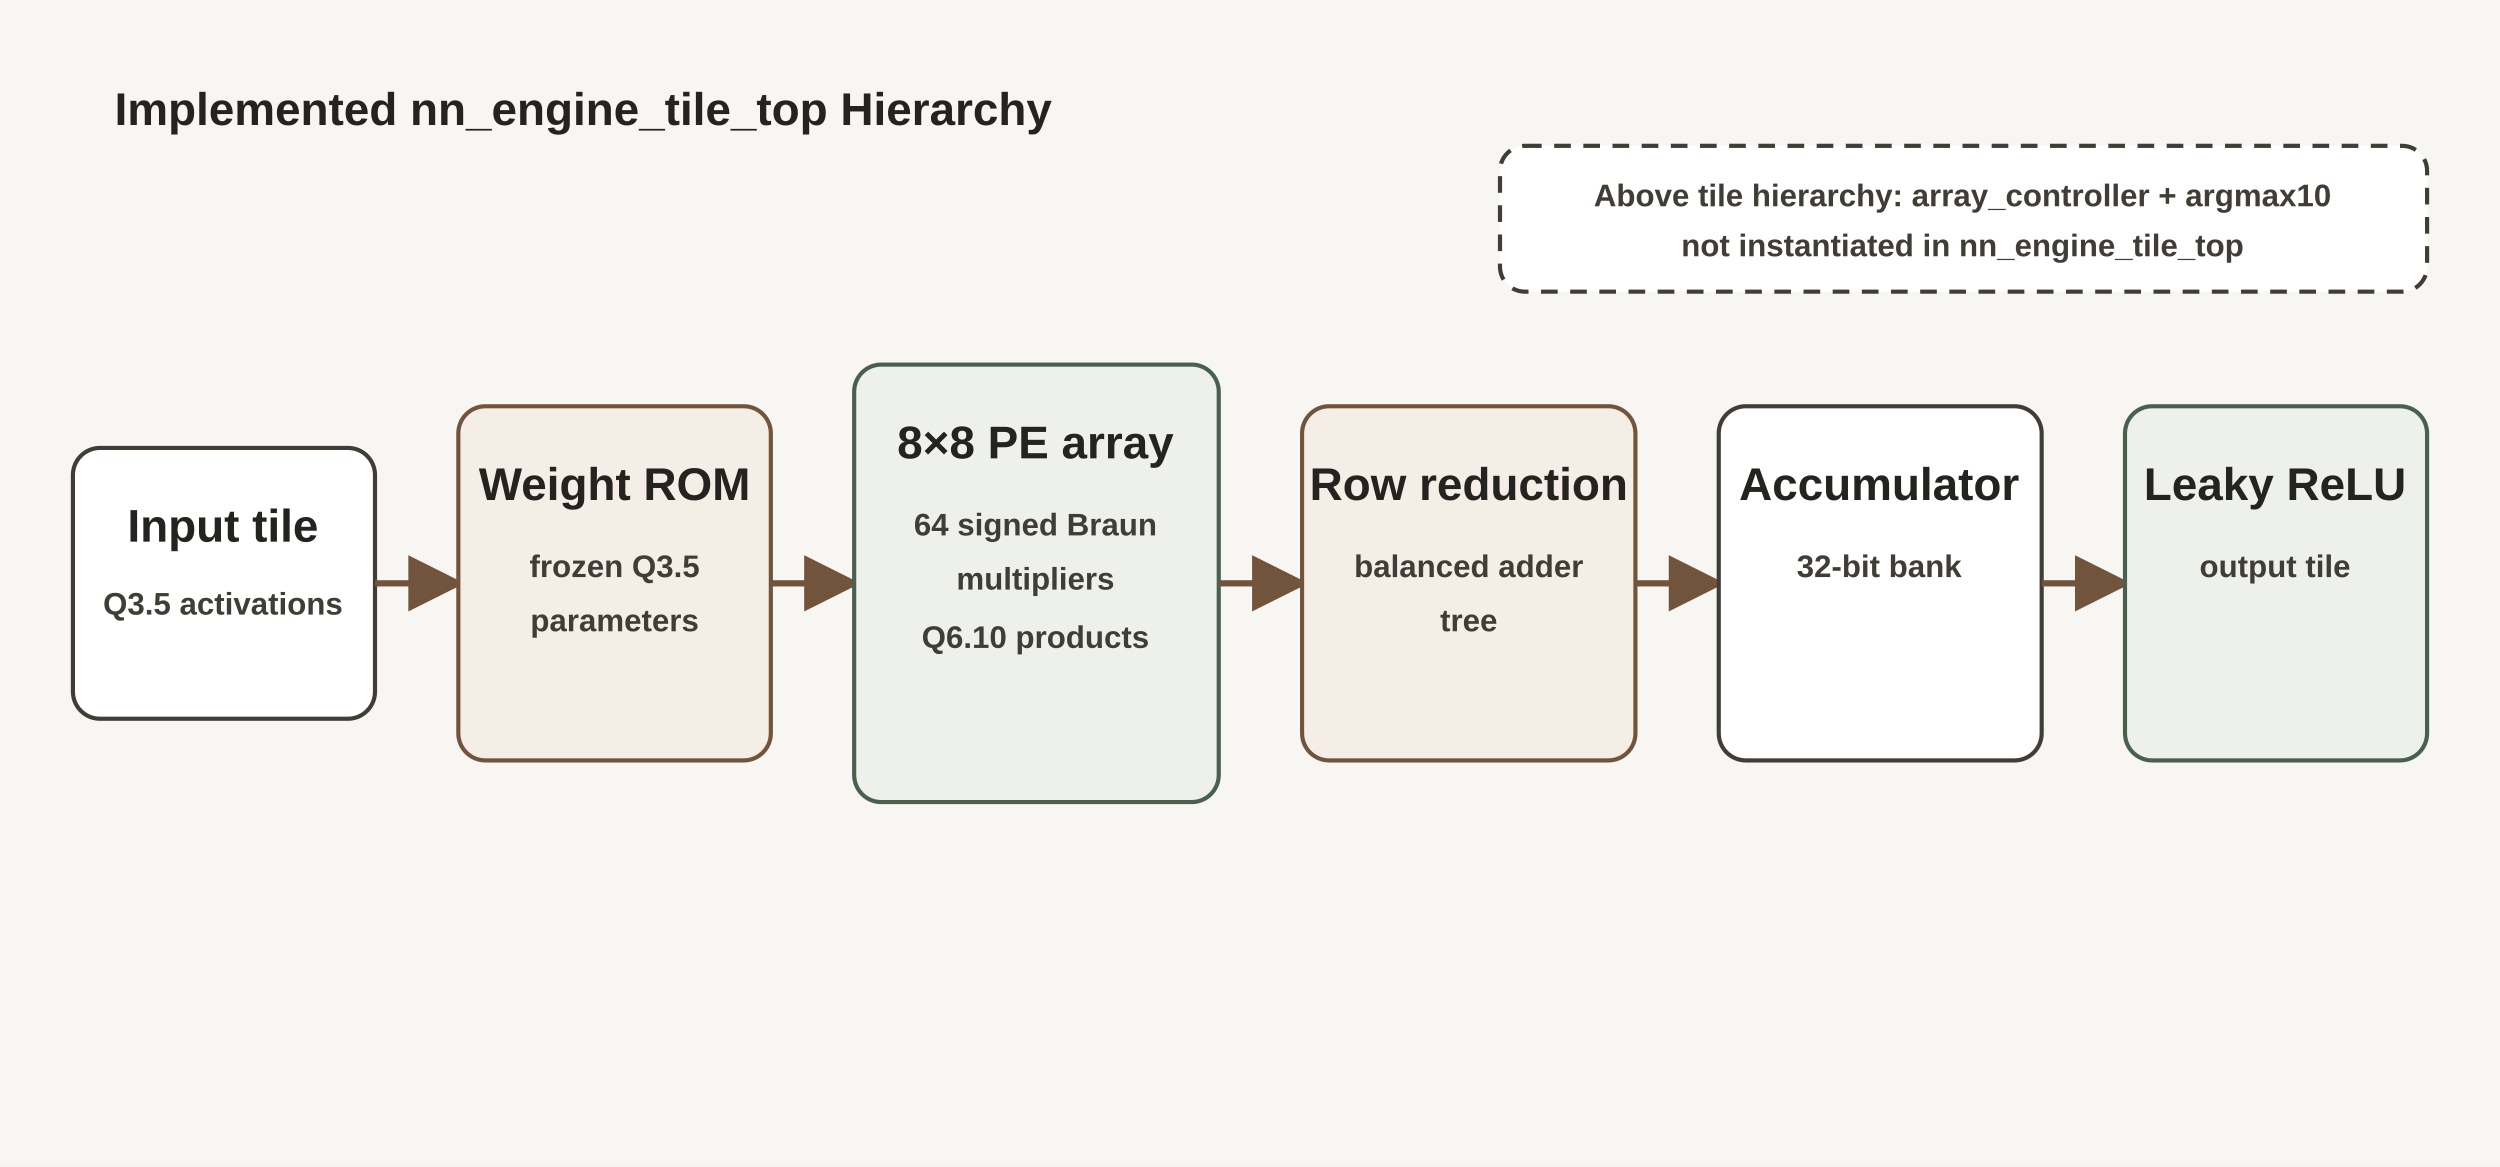
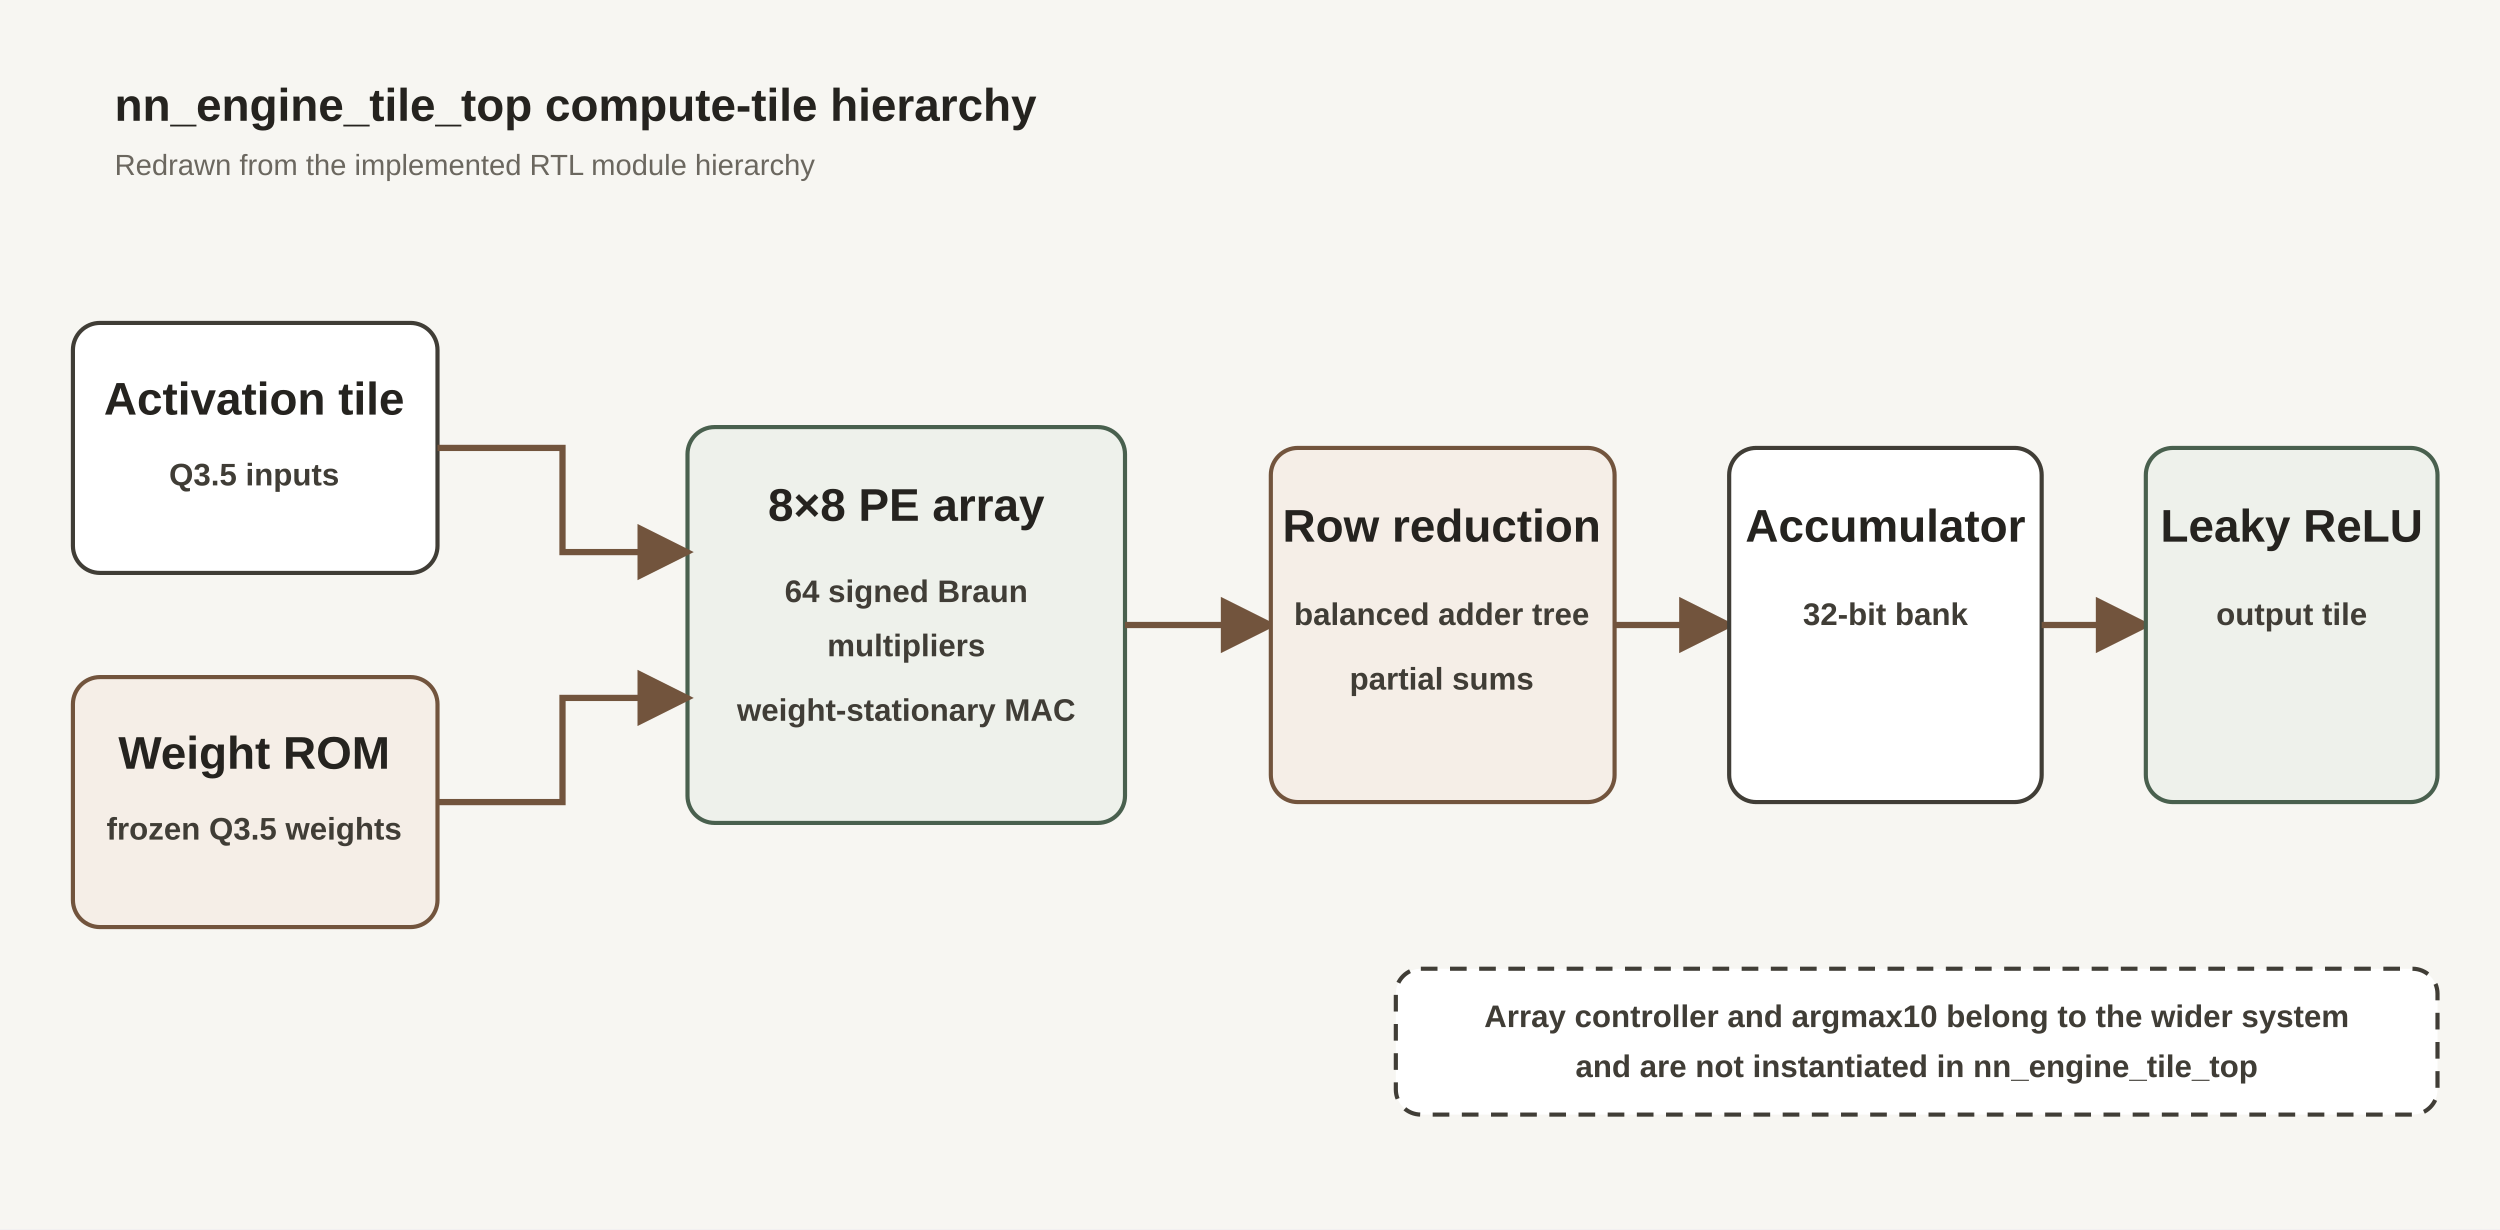
- <svg xmlns="http://www.w3.org/2000/svg" width="1200" height="560" viewBox="0 0 1200 560" role="img">
+ <svg xmlns="http://www.w3.org/2000/svg" width="1200" height="590" viewBox="0 0 1200 590" role="img" aria-labelledby="t d">
  <defs>
    <marker id="a" markerWidth="9" markerHeight="9" refX="8" refY="4.5" orient="auto">
      <path d="M0 0L9 4.5 0 9Z" fill="#72543d" />
    </marker>
-     <style>.b{fill:#fff;stroke:#403d36;stroke-width:2}.g{fill:#eef1eb;stroke:#49604e;stroke-width:2}.w{fill:#f5eee7;stroke:#72543d;stroke-width:2}.h{font:700 22px Arial;fill:#25231f}.s{font:600 15px Arial;fill:#403d36}.x{stroke:#72543d;stroke-width:3;fill:none;marker-end:url(#a)}</style>
+     <style>.b{fill:#fff;stroke:#403d36;stroke-width:2}.g{fill:#eef1eb;stroke:#49604e;stroke-width:2}.w{fill:#f5eee7;stroke:#72543d;stroke-width:2}.h{font:700 22px Arial;fill:#25231f}.s{font:600 15px Arial;fill:#403d36}.x{stroke:#72543d;stroke-width:3;fill:none;marker-end:url(#a)}.n{font:500 14px Arial;fill:#6b675f}</style>
  </defs>
-   <rect width="1200" height="560" fill="#f7f6f2" />
-   <text x="55" y="60" class="h">Implemented nn_engine_tile_top Hierarchy</text>
-   <g transform="translate(35 215)">
-     <rect class="b" width="145" height="130" rx="13" />
-     <text class="h" x="72" y="45" text-anchor="middle">Input tile</text>
-     <text class="s" x="72" y="80" text-anchor="middle">Q3.5 activations</text>
+   <rect width="1200" height="590" fill="#f7f6f2" />
+   <text x="55" y="58" class="h">nn_engine_tile_top compute-tile hierarchy</text>
+   <text x="55" y="84" class="n">Redrawn from the implemented RTL module hierarchy</text>
+   <g transform="translate(35 155)">
+     <rect class="b" width="175" height="120" rx="13" />
+     <text class="h" x="87" y="44" text-anchor="middle">Activation tile</text>
+     <text class="s" x="87" y="78" text-anchor="middle">Q3.5 inputs</text>
  </g>
-   <path class="x" d="M180 280H220" />
-   <g transform="translate(220 195)">
-     <rect class="w" width="150" height="170" rx="13" />
-     <text class="h" x="75" y="45" text-anchor="middle">Weight ROM</text>
-     <text class="s" x="75" y="82" text-anchor="middle">frozen Q3.5</text>
-     <text class="s" x="75" y="108" text-anchor="middle">parameters</text>
+   <g transform="translate(35 325)">
+     <rect class="w" width="175" height="120" rx="13" />
+     <text class="h" x="87" y="44" text-anchor="middle">Weight ROM</text>
+     <text class="s" x="87" y="78" text-anchor="middle">frozen Q3.5 weights</text>
  </g>
-   <path class="x" d="M370 280H410" />
-   <g transform="translate(410 175)">
-     <rect class="g" width="175" height="210" rx="13" />
-     <text class="h" x="87" y="45" text-anchor="middle">8×8 PE array</text>
-     <text class="s" x="87" y="82" text-anchor="middle">64 signed Braun</text>
-     <text class="s" x="87" y="108" text-anchor="middle">multipliers</text>
-     <text class="s" x="87" y="136" text-anchor="middle">Q6.10 products</text>
+   <g transform="translate(330 205)">
+     <rect class="g" width="210" height="190" rx="13" />
+     <text class="h" x="105" y="45" text-anchor="middle">8×8 PE array</text>
+     <text class="s" x="105" y="84" text-anchor="middle">64 signed Braun</text>
+     <text class="s" x="105" y="110" text-anchor="middle">multipliers</text>
+     <text class="s" x="105" y="141" text-anchor="middle">weight-stationary MAC</text>
  </g>
-   <path class="x" d="M585 280H625" />
-   <g transform="translate(625 195)">
-     <rect class="w" width="160" height="170" rx="13" />
-     <text class="h" x="80" y="45" text-anchor="middle">Row reduction</text>
-     <text class="s" x="80" y="82" text-anchor="middle">balanced adder</text>
-     <text class="s" x="80" y="108" text-anchor="middle">tree</text>
+   <path class="x" d="M210 215H270V265H330" />
+   <path class="x" d="M210 385H270V335H330" />
+   <path class="x" d="M540 300H610" />
+   <g transform="translate(610 215)">
+     <rect class="w" width="165" height="170" rx="13" />
+     <text class="h" x="82" y="45" text-anchor="middle">Row reduction</text>
+     <text class="s" x="82" y="85" text-anchor="middle">balanced adder tree</text>
+     <text class="s" x="82" y="116" text-anchor="middle">partial sums</text>
  </g>
-   <path class="x" d="M785 280H825" />
-   <g transform="translate(825 195)">
-     <rect class="b" width="155" height="170" rx="13" />
-     <text class="h" x="77" y="45" text-anchor="middle">Accumulator</text>
-     <text class="s" x="77" y="82" text-anchor="middle">32-bit bank</text>
+   <path class="x" d="M775 300H830" />
+   <g transform="translate(830 215)">
+     <rect class="b" width="150" height="170" rx="13" />
+     <text class="h" x="75" y="45" text-anchor="middle">Accumulator</text>
+     <text class="s" x="75" y="85" text-anchor="middle">32-bit bank</text>
  </g>
-   <path class="x" d="M980 280H1020" />
-   <g transform="translate(1020 195)">
-     <rect class="g" width="145" height="170" rx="13" />
-     <text class="h" x="72" y="45" text-anchor="middle">Leaky ReLU</text>
-     <text class="s" x="72" y="82" text-anchor="middle">output tile</text>
+   <path class="x" d="M980 300H1030" />
+   <g transform="translate(1030 215)">
+     <rect class="g" width="140" height="170" rx="13" />
+     <text class="h" x="70" y="45" text-anchor="middle">Leaky ReLU</text>
+     <text class="s" x="70" y="85" text-anchor="middle">output tile</text>
  </g>
-   <g transform="translate(720 70)">
-     <rect class="b" width="445" height="70" rx="12" stroke-dasharray="8 6" />
-     <text class="s" x="222" y="29" text-anchor="middle">Above tile hierarchy: array_controller + argmax10</text>
-     <text class="s" x="222" y="53" text-anchor="middle">not instantiated in nn_engine_tile_top</text>
+   <g transform="translate(670 465)">
+     <rect class="b" width="500" height="70" rx="12" stroke-dasharray="8 6" />
+     <text class="s" x="250" y="28" text-anchor="middle">Array controller and argmax10 belong to the wider system</text>
+     <text class="s" x="250" y="52" text-anchor="middle">and are not instantiated in nn_engine_tile_top</text>
  </g>
</svg>
